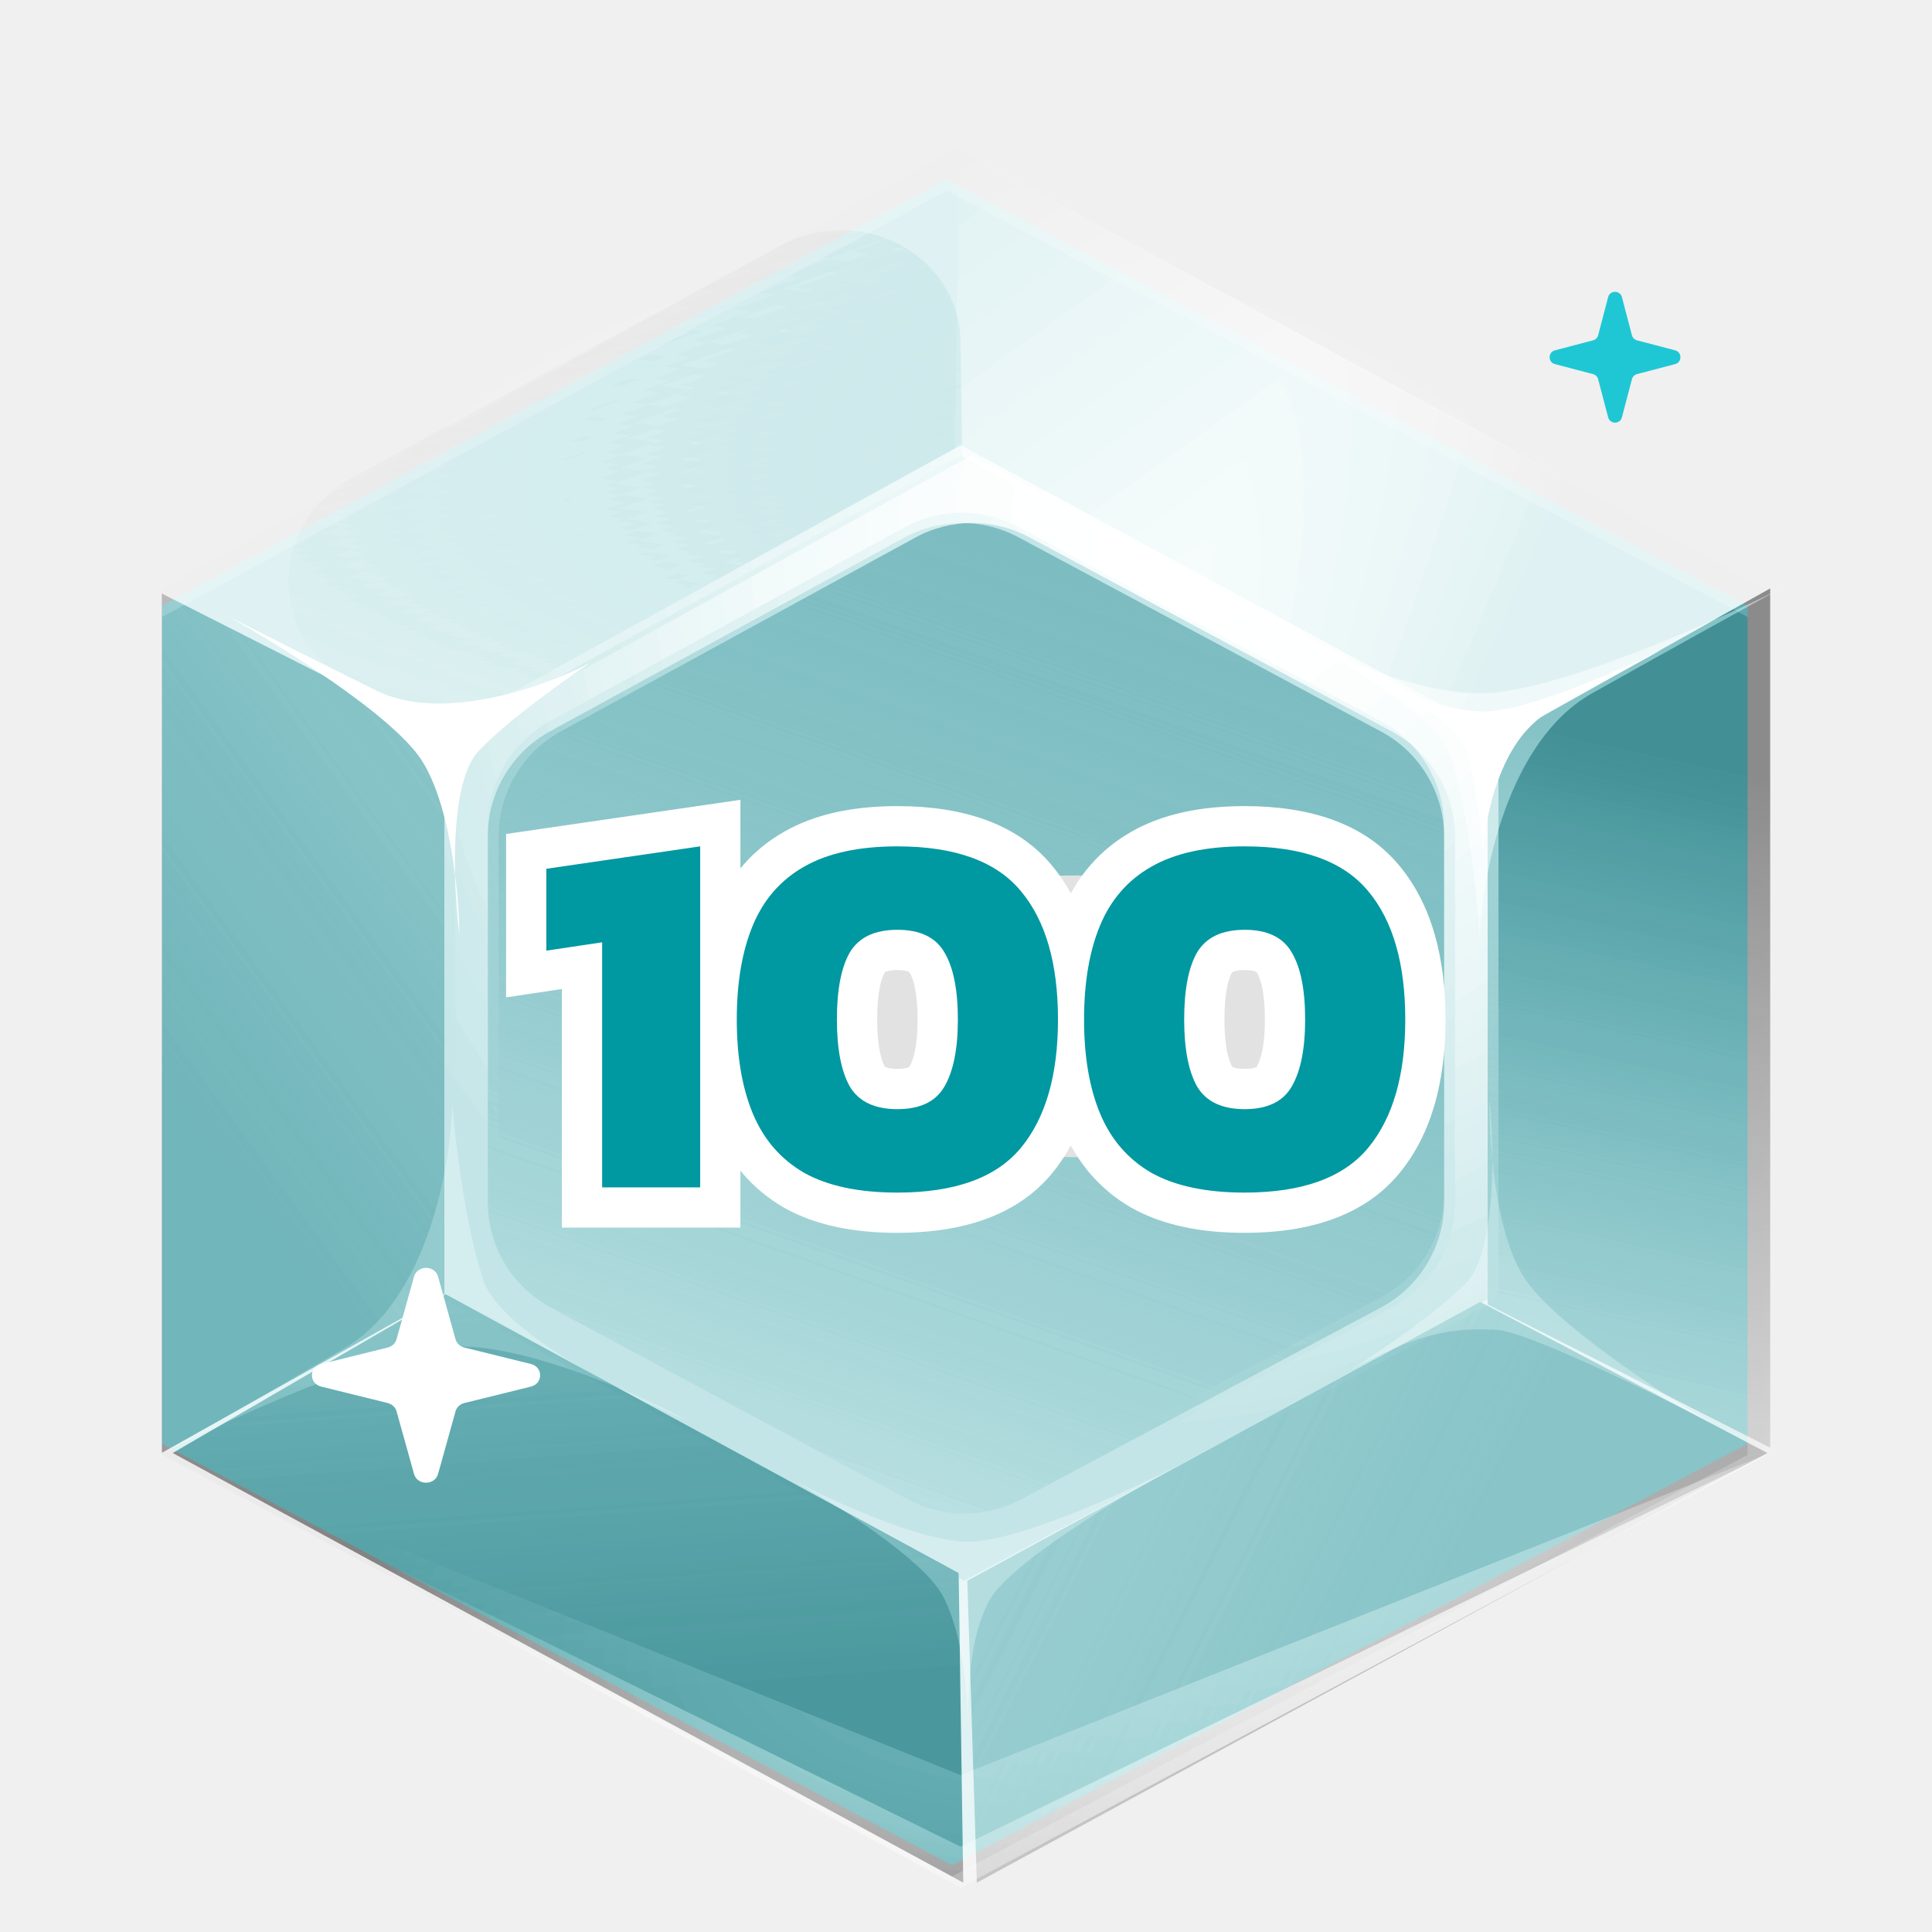
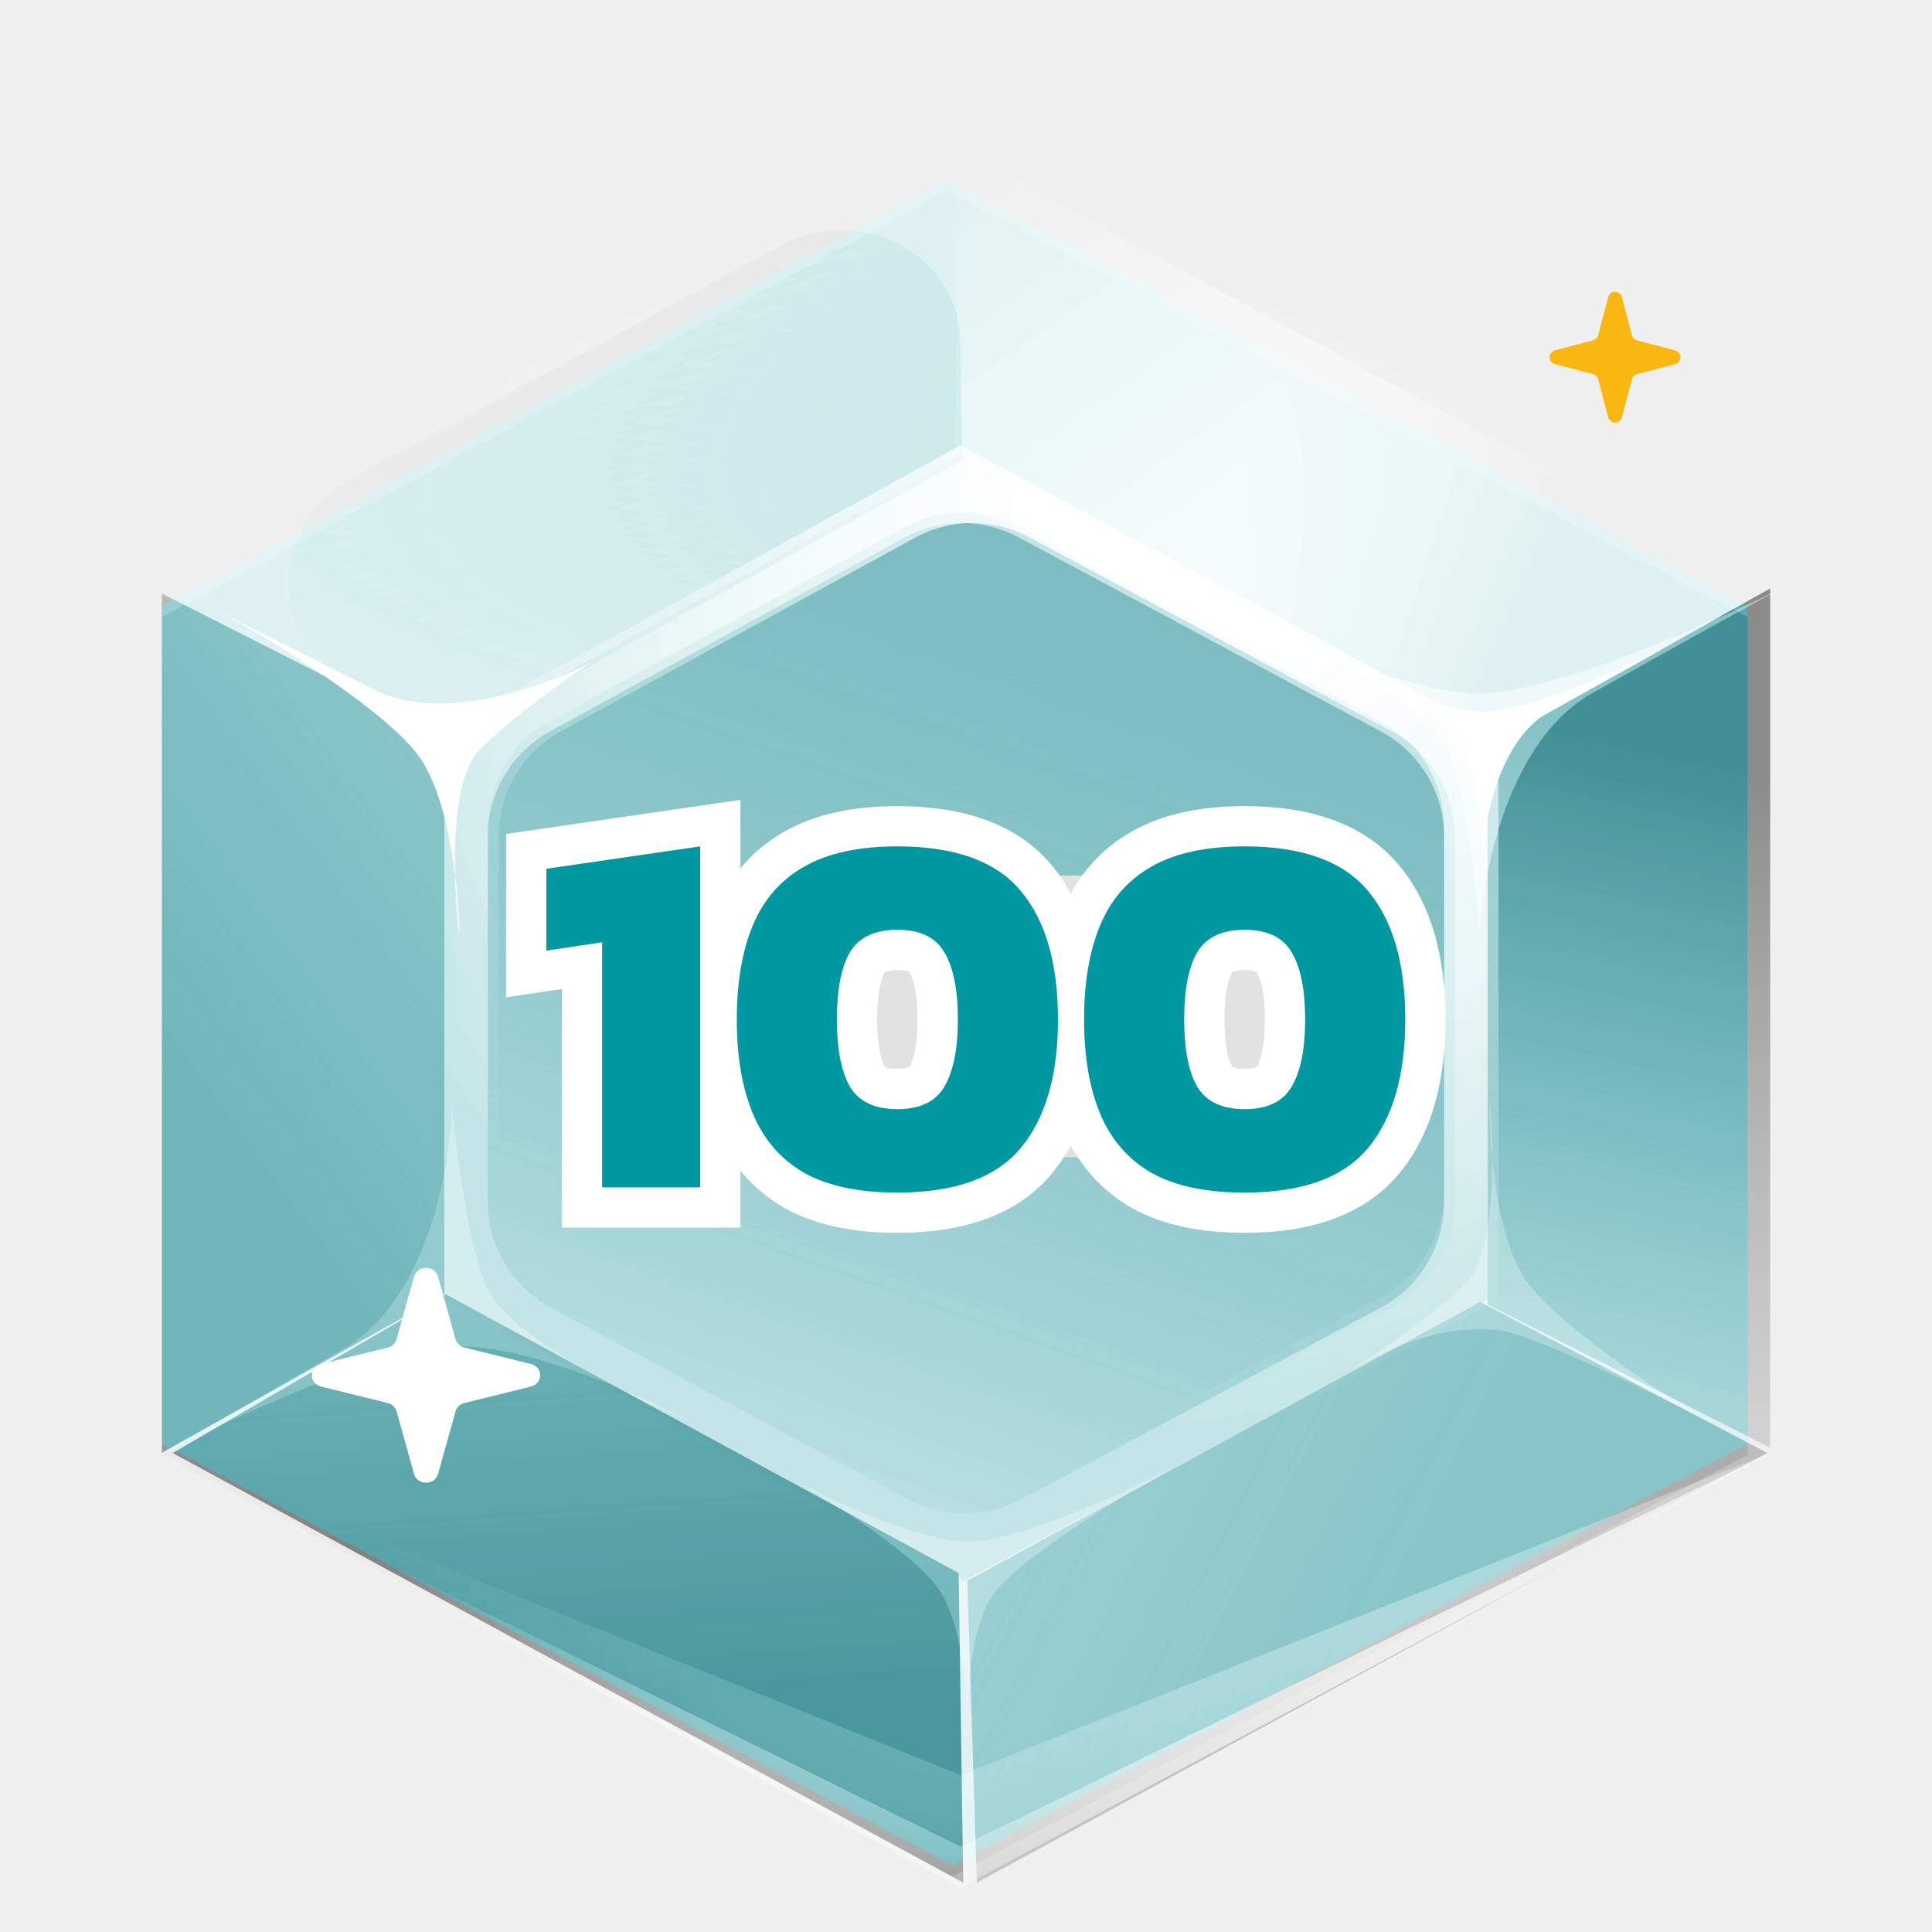
<svg xmlns="http://www.w3.org/2000/svg" width="192" height="192" fill="none" viewBox="0 0 192 192">
  <g clip-path="url(#clip0_2320_340716)">
    <mask id="mask0_2320_340716" width="165" height="107" x="11" y="-14" maskUnits="userSpaceOnUse" style="mask-type:alpha">
      <path fill="#636363" d="M175.993 69.471C176.711 74.068 118.241 91.118 97.324 92.981C89.149 93.69 14.496 73.845 11.652 69.471C8.807 65.097 11.652 -10.276 97.324 -14C175.993 -5.622 175.229 64.814 175.993 69.471Z" />
    </mask>
    <g mask="url(#mask0_2320_340716)">
      <ellipse cx="95.5" cy="82" fill="url(#paint0_radial_2320_340716)" opacity=".5" rx="76.5" ry="61" />
    </g>
    <path fill="#EFEFEF" d="M95.459 187.589L16.08 144.382V58.476L94.919 14.761L175.379 58.476V144.382L95.459 187.589Z" />
    <path fill="url(#paint1_linear_2320_340716)" d="M95.856 146.924L53.879 124.049V78.57L95.57 55.426L138.119 78.57V124.049L95.856 146.924Z" />
    <mask id="mask1_2320_340716" width="81" height="65" x="94" y="14" maskUnits="userSpaceOnUse" style="mask-type:alpha">
      <path fill="url(#paint2_linear_2320_340716)" d="M174.137 57.567L136.338 78.408L94.758 55.025L95.298 14.868L174.137 57.567Z" />
    </mask>
    <g mask="url(#mask1_2320_340716)">
      <path fill="url(#paint3_linear_2320_340716)" fill-rule="evenodd" d="M174.678 57.568L95.298 14.361L15.378 57.568V143.474L95.838 187.189L174.678 143.474V57.568ZM136.878 77.9L94.901 55.026L52.638 77.9V123.38L95.186 146.523L136.878 123.38V77.9Z" clip-rule="evenodd" />
    </g>
    <mask id="mask2_2320_340716" width="68" height="55" x="28" y="22" maskUnits="userSpaceOnUse" style="mask-type:alpha">
      <path fill="url(#paint4_linear_2320_340716)" d="M34.56 67.602L48.104 75.07C51.846 77.133 56.513 77.084 60.323 74.941L89.451 58.561C93.326 56.381 95.703 52.382 95.646 48.134L95.456 34.038C95.339 25.318 85.575 20.08 77.546 24.428L35.063 47.437C26.795 51.915 26.514 63.166 34.56 67.602Z" />
    </mask>
    <g mask="url(#mask2_2320_340716)">
      <path fill="url(#paint5_linear_2320_340716)" fill-rule="evenodd" d="M15.818 64.626C15.818 60.275 18.197 56.272 22.019 54.192L89.538 17.441C93.068 15.519 97.331 15.513 100.867 17.424L168.888 54.198C172.726 56.273 175.118 60.286 175.118 64.649V136.407C175.118 140.761 172.736 144.767 168.909 146.846L100.388 184.075C96.819 186.014 92.507 185.995 88.955 184.026L21.937 146.865C18.161 144.772 15.818 140.794 15.818 136.476V64.626ZM53.618 84.955C53.618 80.606 55.995 76.604 59.814 74.523L89.93 58.112C93.463 56.187 97.731 56.181 101.269 58.096L131.633 74.53C135.468 76.606 137.858 80.617 137.858 84.978V116.317C137.858 120.67 135.478 124.674 131.654 126.753L101.044 143.403C97.473 145.346 93.156 145.327 89.602 143.354L59.732 126.773C55.959 124.678 53.618 120.702 53.618 116.386V84.955Z" clip-rule="evenodd" />
    </g>
    <path fill="#E1E1E1" d="M95.823 157.09L44.159 129.132V73.546L95.472 45.26L147.839 73.546V129.132L95.823 157.09Z" />
    <path fill="url(#paint6_linear_2320_340716)" d="M90.24 149.002L54.743 129.951C50.887 127.882 48.48 123.86 48.48 119.484V83.102C48.48 78.759 50.851 74.762 54.662 72.678L89.876 53.427C93.395 51.503 97.648 51.485 101.184 53.379L137.25 72.699C141.111 74.767 143.52 78.791 143.52 83.171V119.461C143.52 123.849 141.101 127.88 137.228 129.944L101.446 149.018C97.943 150.885 93.739 150.879 90.24 149.002Z" />
    <path fill="url(#paint7_linear_2320_340716)" d="M16.08 144.382V58.984L44.16 73.217V128.624L16.08 144.382Z" />
    <path fill="url(#paint8_linear_2320_340716)" d="M175.92 58.476L175.92 143.874L147.841 129.641L147.841 74.234L175.92 58.476Z" />
    <path fill="url(#paint9_linear_2320_340716)" d="M175.645 144.399L97.079 187.098L96.133 157.09L147.107 129.387L175.645 144.399Z" />
    <path fill="url(#paint10_linear_2320_340716)" d="M95.727 187.098L17.161 144.399L44.295 128.624L95.269 156.327L95.727 187.098Z" />
    <path fill="#fff" d="M43.534 146.482C43.212 147.638 41.468 147.638 41.146 146.482L39.411 140.261C39.298 139.855 38.962 139.538 38.531 139.432L31.921 137.799C30.693 137.495 30.693 135.854 31.921 135.551L38.531 133.918C38.962 133.811 39.298 133.494 39.411 133.089L41.146 126.867C41.468 125.711 43.212 125.711 43.534 126.867L45.269 133.089C45.382 133.494 45.718 133.811 46.149 133.918L52.759 135.551C53.987 135.854 53.987 137.495 52.759 137.799L46.149 139.432C45.718 139.538 45.382 139.855 45.269 140.261L43.534 146.482Z" />
    <g style="mix-blend-mode:overlay">
      <path fill="url(#paint11_radial_2320_340716)" fill-rule="evenodd" d="M45.239 129.132L96.903 157.09L148.918 129.132V73.546L96.551 45.26L45.239 73.546V129.132ZM55.82 129.952L91.318 149.002C94.816 150.88 99.021 150.886 102.524 149.018L138.306 129.945C142.179 127.881 144.598 123.85 144.598 119.461V83.171C144.598 78.792 142.188 74.767 138.328 72.699L102.262 53.379C98.726 51.485 94.473 51.503 90.953 53.427L55.739 72.679C51.928 74.762 49.558 78.76 49.558 83.103V119.484C49.558 123.86 51.964 127.882 55.82 129.952Z" clip-rule="evenodd" />
    </g>
    <g style="mix-blend-mode:overlay">
      <path fill="url(#paint12_radial_2320_340716)" fill-rule="evenodd" d="M44.161 128.116L95.825 156.073L147.841 128.116V72.53L95.474 44.243L44.161 72.53V128.116ZM54.743 128.935L90.24 147.985C93.739 149.863 97.943 149.868 101.446 148.001L137.228 128.928C141.101 126.864 143.52 122.833 143.52 118.444V82.154C143.52 77.775 141.111 73.75 137.25 71.682L101.184 52.362C97.648 50.468 93.395 50.486 89.876 52.41L54.662 71.662C50.851 73.745 48.48 77.742 48.48 82.086V118.467C48.48 122.843 50.887 126.865 54.743 128.935Z" clip-rule="evenodd" />
    </g>
    <g style="mix-blend-mode:soft-light">
      <path fill="url(#paint13_radial_2320_340716)" d="M95.459 187.589L16.08 144.382L95.459 176.406L175.919 144.382L95.459 187.589Z" />
    </g>
    <g style="mix-blend-mode:overlay">
      <path fill="url(#paint14_radial_2320_340716)" d="M95.459 187.589L16.08 144.382L95.459 183.522L175.919 144.382L95.459 187.589Z" />
    </g>
    <g style="mix-blend-mode:soft-light">
      <path fill="#fff" d="M158.199 68.911C149.844 73.607 147.291 86.955 147.058 93.042C146.826 89.346 145.944 80.65 144.273 75.433C143.139 71.893 137.027 67.753 131.329 64.641C128.38 63.363 125.791 62.047 124.08 61.085C126.02 61.924 128.628 63.167 131.329 64.641C136.379 66.831 142.486 68.911 147.058 68.911C154.3 68.911 170.037 61.954 177 58.476C174.215 59.998 166.555 64.215 158.199 68.911Z" />
    </g>
    <g style="mix-blend-mode:soft-light" opacity=".5">
      <path fill="#fff" d="M34.236 133.984C42.505 129.155 44.816 115.768 44.937 109.678C45.236 113.369 46.276 122.05 48.042 127.239C49.24 130.761 55.427 134.802 61.181 137.821C64.152 139.052 66.764 140.326 68.493 141.26C66.537 140.453 63.908 139.252 61.181 137.821C56.092 135.713 49.947 133.732 45.376 133.805C38.135 133.922 22.527 141.131 15.628 144.721C18.385 143.154 25.967 138.814 34.236 133.984Z" />
    </g>
    <g style="mix-blend-mode:overlay">
      <path fill="#fff" d="M37.408 68.633C44.048 71.918 54.4 68.132 58.745 65.828C56.257 67.457 50.537 71.499 47.564 74.632C45.547 76.757 45.112 82.205 45.229 86.983C45.522 89.323 45.643 91.454 45.659 92.9C45.465 91.362 45.285 89.248 45.229 86.983C44.729 82.977 43.726 78.36 41.888 75.53C38.976 71.047 27.79 64.102 22.56 61.19C24.743 62.303 30.769 65.348 37.408 68.633Z" />
    </g>
    <g style="mix-blend-mode:soft-light" opacity=".6">
      <path fill="#fff" d="M148.921 132.182C142.441 131.674 138.652 133.896 134.249 136.1C136.778 134.528 142.6 130.617 145.653 127.554C147.724 125.475 148.299 120.038 148.304 115.259C148.072 112.913 148.006 110.78 148.027 109.334C148.181 110.876 148.307 112.994 148.304 115.259C148.702 119.276 149.585 123.914 151.35 126.785C154.146 131.333 165.151 138.53 170.304 141.56C168.15 140.399 152.292 132.447 148.921 132.182Z" />
    </g>
    <g style="mix-blend-mode:overlay">
      <path fill="#fff" d="M153.993 70.714C149.048 73.476 147.537 81.328 147.399 84.908C147.262 82.734 146.74 77.619 145.751 74.55C145.08 72.468 141.462 70.032 138.09 68.202C136.344 67.45 134.813 66.676 133.8 66.11C134.948 66.604 136.491 67.335 138.09 68.202C141.079 69.49 144.693 70.714 147.399 70.714C151.685 70.714 160.999 66.622 165.12 64.576C163.471 65.471 158.938 67.952 153.993 70.714Z" />
    </g>
    <g style="mix-blend-mode:soft-light" opacity=".6">
      <path fill="#fff" d="M78.719 147.032C82.554 149.094 91.429 153.218 96.25 153.218C101.07 153.218 111.771 148.344 116.519 145.907C111.406 148.719 100.632 155.242 98.441 158.842C96.644 161.794 96.198 166.966 96.196 170.385C96.234 171.13 96.25 171.794 96.25 172.339C96.217 171.8 96.196 171.135 96.196 170.385C96.014 166.772 95.327 161.263 93.51 158.279C91.319 154.68 82.737 149.281 78.719 147.032Z" />
    </g>
    <g style="mix-blend-mode:color-burn" opacity=".5">
      <path fill="#A7A7A7" d="M94.623 186.479L16.109 144.592V61.311L94.089 18.932L173.671 61.311V144.592L94.623 186.479Z" />
    </g>
    <g style="mix-blend-mode:soft-light" opacity=".8">
      <path fill="#14E2F2" d="M94.623 185.37L16.109 143.483V60.202L94.089 17.822L173.671 60.202V143.483L94.623 185.37Z" />
    </g>
-     <path fill="#1FC7D4" d="M161.184 41.472C161 42.176 160 42.176 159.816 41.472L158.821 37.684C158.756 37.437 158.564 37.244 158.316 37.179L154.528 36.184C153.824 36 153.824 35 154.528 34.816L158.316 33.821C158.564 33.756 158.756 33.563 158.821 33.316L159.816 29.528C160 28.824 161 28.824 161.184 29.528L162.179 33.316C162.244 33.563 162.436 33.756 162.684 33.821L166.472 34.816C167.176 35 167.176 36 166.472 36.184L162.684 37.179C162.436 37.244 162.244 37.437 162.179 37.684L161.184 41.472Z" />
+     <path fill="#F8B711" d="M161.184 41.472C161 42.176 160 42.176 159.816 41.472L158.821 37.684C158.756 37.437 158.564 37.244 158.316 37.179L154.528 36.184C153.824 36 153.824 35 154.528 34.816L158.316 33.821C158.564 33.756 158.756 33.563 158.821 33.316L159.816 29.528C160 28.824 161 28.824 161.184 29.528L162.179 33.316C162.244 33.563 162.436 33.756 162.684 33.821L166.472 34.816C167.176 35 167.176 36 166.472 36.184L162.684 37.179C162.436 37.244 162.244 37.437 162.179 37.684L161.184 41.472Z" />
  </g>
  <ellipse cx="107" cy="101" fill="#E2E2E2" rx="32" ry="14" />
  <path fill="#fff" d="M59.84 118H55.84V122H59.84V118ZM59.84 93.645H63.84V89.003L59.248 89.689L59.84 93.645ZM54.295 94.475H50.295V99.117L54.887 98.431L54.295 94.475ZM54.295 86.339L53.718 82.381L50.295 82.88V86.339H54.295ZM69.582 84.111H73.582V79.486L69.005 80.153L69.582 84.111ZM69.582 118V122H73.582V118H69.582ZM63.84 118V93.645H55.84V118H63.84ZM59.248 89.689L53.704 90.519L54.887 98.431L60.432 97.602L59.248 89.689ZM58.295 94.475V86.339H50.295V94.475H58.295ZM54.872 90.297L70.159 88.069L69.005 80.153L53.718 82.381L54.872 90.297ZM65.582 84.111V118H73.582V84.111H65.582ZM69.582 114H59.84V122H69.582V114ZM79.906 116.549L77.894 120.006L77.924 120.024L77.954 120.041L79.906 116.549ZM74.828 110.694L71.138 112.239L74.828 110.694ZM74.828 91.936L71.138 90.39L74.828 91.936ZM79.906 86.132L81.879 89.611L81.888 89.606L81.896 89.602L79.906 86.132ZM101.462 88.567L98.377 91.114L98.385 91.123L98.392 91.132L101.462 88.567ZM101.462 114.062L104.547 116.608L101.462 114.062ZM93.845 107.999L90.401 105.964L90.394 105.976L90.387 105.989L93.845 107.999ZM93.845 94.63L90.387 96.641L90.404 96.67L90.422 96.7L93.845 94.63ZM84.466 94.63L81.043 92.56L81.025 92.59L81.008 92.62L84.466 94.63ZM84.466 107.999L80.988 109.975L81.015 110.022L81.043 110.069L84.466 107.999ZM89.181 114.518C85.757 114.518 83.41 113.925 81.857 113.057L77.954 120.041C81.1 121.799 84.937 122.518 89.181 122.518V114.518ZM81.918 113.092C80.383 112.199 79.264 110.932 78.517 109.148L71.138 112.239C72.533 115.568 74.799 118.205 77.894 120.006L81.918 113.092ZM78.517 109.148C77.707 107.215 77.221 104.648 77.221 101.315H69.221C69.221 105.374 69.806 109.06 71.138 112.239L78.517 109.148ZM77.221 101.315C77.221 97.981 77.707 95.414 78.517 93.481L71.138 90.39C69.806 93.57 69.221 97.255 69.221 101.315H77.221ZM78.517 93.481C79.261 91.705 80.369 90.468 81.879 89.611L77.932 82.653C74.814 84.421 72.536 87.053 71.138 90.39L78.517 93.481ZM81.896 89.602C83.439 88.717 85.77 88.111 89.181 88.111V80.111C84.923 80.111 81.071 80.852 77.916 82.662L81.896 89.602ZM89.181 88.111C94.318 88.111 96.996 89.441 98.377 91.114L104.547 86.021C101.022 81.752 95.513 80.111 89.181 80.111V88.111ZM98.392 91.132C100.023 93.084 101.141 96.275 101.141 101.315H109.141C109.141 95.23 107.807 89.923 104.532 86.003L98.392 91.132ZM101.141 101.315C101.141 106.308 100.028 109.516 98.377 111.515L104.547 116.608C107.802 112.666 109.141 107.376 109.141 101.315H101.141ZM98.377 111.515C96.996 113.188 94.318 114.518 89.181 114.518V122.518C95.513 122.518 101.022 120.877 104.547 116.608L98.377 111.515ZM89.181 114.227C92.351 114.227 95.503 113.106 97.303 110.01L90.387 105.989C90.363 106.03 90.352 106.037 90.357 106.032C90.362 106.028 90.353 106.039 90.307 106.061C90.206 106.109 89.881 106.227 89.181 106.227V114.227ZM97.289 110.034C98.718 107.615 99.192 104.545 99.192 101.315H91.192C91.192 103.957 90.768 105.344 90.401 105.964L97.289 110.034ZM99.192 101.315C99.192 98.071 98.725 94.971 97.268 92.56L90.422 96.7C90.761 97.26 91.192 98.616 91.192 101.315H99.192ZM97.303 92.62C95.503 89.523 92.351 88.402 89.181 88.402V96.402C89.881 96.402 90.206 96.52 90.307 96.568C90.353 96.59 90.362 96.602 90.357 96.597C90.352 96.592 90.363 96.6 90.387 96.641L97.303 92.62ZM89.181 88.402C86.005 88.402 82.879 89.524 81.043 92.56L87.889 96.7C87.93 96.631 87.951 96.611 88.027 96.575C88.147 96.519 88.484 96.402 89.181 96.402V88.402ZM81.008 92.62C79.616 95.013 79.17 98.087 79.17 101.315H87.17C87.17 98.6 87.588 97.218 87.924 96.641L81.008 92.62ZM79.17 101.315C79.17 104.528 79.623 107.573 80.988 109.975L87.944 106.023C87.581 105.386 87.17 103.974 87.17 101.315H79.17ZM81.043 110.069C82.879 113.105 86.005 114.227 89.181 114.227V106.227C88.484 106.227 88.147 106.11 88.027 106.054C87.951 106.018 87.93 105.998 87.889 105.929L81.043 110.069ZM114.417 116.549L112.405 120.006L112.436 120.024L112.466 120.041L114.417 116.549ZM109.339 110.694L105.65 112.239L109.339 110.694ZM109.339 91.936L105.65 90.39L109.339 91.936ZM114.417 86.132L116.391 89.611L116.399 89.606L116.408 89.602L114.417 86.132ZM135.974 88.567L132.889 91.114L132.897 91.123L132.904 91.132L135.974 88.567ZM135.974 114.062L139.058 116.608L135.974 114.062ZM128.357 107.999L124.913 105.964L124.906 105.976L124.899 105.989L128.357 107.999ZM128.357 94.63L124.899 96.641L124.916 96.67L124.934 96.7L128.357 94.63ZM118.978 94.63L115.555 92.56L115.537 92.59L115.519 92.62L118.978 94.63ZM118.978 107.999L115.5 109.975L115.526 110.022L115.555 110.069L118.978 107.999ZM123.693 114.518C120.268 114.518 117.921 113.925 116.369 113.057L112.466 120.041C115.612 121.799 119.449 122.518 123.693 122.518V114.518ZM116.43 113.092C114.895 112.199 113.776 110.932 113.029 109.148L105.65 112.239C107.044 115.568 109.311 118.205 112.405 120.006L116.43 113.092ZM113.029 109.148C112.219 107.215 111.733 104.648 111.733 101.315H103.733C103.733 105.374 104.318 109.06 105.65 112.239L113.029 109.148ZM111.733 101.315C111.733 97.981 112.219 95.414 113.029 93.481L105.65 90.39C104.318 93.57 103.733 97.255 103.733 101.315H111.733ZM113.029 93.481C113.773 91.705 114.88 90.468 116.391 89.611L112.444 82.653C109.326 84.421 107.048 87.053 105.65 90.39L113.029 93.481ZM116.408 89.602C117.95 88.717 120.282 88.111 123.693 88.111V80.111C119.435 80.111 115.583 80.852 112.427 82.662L116.408 89.602ZM123.693 88.111C128.83 88.111 131.508 89.441 132.889 91.114L139.058 86.021C135.534 81.752 130.025 80.111 123.693 80.111V88.111ZM132.904 91.132C134.535 93.084 135.653 96.275 135.653 101.315H143.653C143.653 95.23 142.318 89.923 139.044 86.003L132.904 91.132ZM135.653 101.315C135.653 106.308 134.54 109.516 132.889 111.515L139.058 116.608C142.313 112.666 143.653 107.376 143.653 101.315H135.653ZM132.889 111.515C131.508 113.188 128.83 114.518 123.693 114.518V122.518C130.025 122.518 135.534 120.877 139.058 116.608L132.889 111.515ZM123.693 114.227C126.863 114.227 130.015 113.106 131.815 110.01L124.899 105.989C124.875 106.03 124.864 106.037 124.869 106.032C124.874 106.028 124.864 106.039 124.819 106.061C124.717 106.109 124.393 106.227 123.693 106.227V114.227ZM131.8 110.034C133.23 107.615 133.704 104.545 133.704 101.315H125.704C125.704 103.957 125.28 105.344 124.913 105.964L131.8 110.034ZM133.704 101.315C133.704 98.071 133.237 94.971 131.78 92.56L124.934 96.7C125.273 97.26 125.704 98.616 125.704 101.315H133.704ZM131.815 92.62C130.015 89.523 126.863 88.402 123.693 88.402V96.402C124.393 96.402 124.717 96.52 124.819 96.568C124.864 96.59 124.874 96.602 124.869 96.597C124.864 96.592 124.875 96.6 124.899 96.641L131.815 92.62ZM123.693 88.402C120.516 88.402 117.391 89.524 115.555 92.56L122.4 96.7C122.442 96.631 122.463 96.611 122.539 96.575C122.658 96.519 122.995 96.402 123.693 96.402V88.402ZM115.519 92.62C114.128 95.013 113.682 98.087 113.682 101.315H121.682C121.682 98.6 122.1 97.218 122.436 96.641L115.519 92.62ZM113.682 101.315C113.682 104.528 114.135 107.573 115.5 109.975L122.455 106.023C122.093 105.386 121.682 103.974 121.682 101.315H113.682ZM115.555 110.069C117.391 113.105 120.516 114.227 123.693 114.227V106.227C122.995 106.227 122.658 106.11 122.539 106.054C122.463 106.018 122.442 105.998 122.4 105.929L115.555 110.069Z" />
  <path fill="#0098A1" d="M59.84 118V93.645L54.295 94.475V86.339L69.582 84.111V118H59.84ZM89.181 118.518C85.347 118.518 82.255 117.862 79.906 116.549C77.591 115.202 75.898 113.25 74.828 110.694C73.757 108.137 73.221 105.011 73.221 101.315C73.221 97.618 73.757 94.492 74.828 91.936C75.898 89.379 77.591 87.445 79.906 86.132C82.255 84.784 85.347 84.111 89.181 84.111C94.916 84.111 99.009 85.596 101.462 88.567C103.915 91.504 105.141 95.753 105.141 101.315C105.141 106.842 103.915 111.091 101.462 114.062C99.009 117.033 94.916 118.518 89.181 118.518ZM89.181 110.227C91.427 110.227 92.981 109.485 93.845 107.999C94.743 106.479 95.192 104.251 95.192 101.315C95.192 98.344 94.743 96.115 93.845 94.63C92.981 93.144 91.427 92.402 89.181 92.402C86.936 92.402 85.364 93.144 84.466 94.63C83.602 96.115 83.17 98.344 83.17 101.315C83.17 104.251 83.602 106.479 84.466 107.999C85.364 109.485 86.936 110.227 89.181 110.227ZM123.693 118.518C119.858 118.518 116.767 117.862 114.418 116.549C112.103 115.202 110.41 113.25 109.339 110.694C108.268 108.137 107.733 105.011 107.733 101.315C107.733 97.618 108.268 94.492 109.339 91.936C110.41 89.379 112.103 87.445 114.418 86.132C116.767 84.784 119.858 84.111 123.693 84.111C129.428 84.111 133.521 85.596 135.974 88.567C138.427 91.504 139.653 95.753 139.653 101.315C139.653 106.842 138.427 111.091 135.974 114.062C133.521 117.033 129.428 118.518 123.693 118.518ZM123.693 110.227C125.938 110.227 127.493 109.485 128.357 107.999C129.255 106.479 129.704 104.251 129.704 101.315C129.704 98.344 129.255 96.115 128.357 94.63C127.493 93.144 125.938 92.402 123.693 92.402C121.448 92.402 119.876 93.144 118.978 94.63C118.114 96.115 117.682 98.344 117.682 101.315C117.682 104.251 118.114 106.479 118.978 107.999C119.876 109.485 121.448 110.227 123.693 110.227Z" />
  <defs>
    <radialGradient id="paint0_radial_2320_340716" cx="0" cy="0" r="1" gradientTransform="translate(95.4875 81.9724) rotate(-90) scale(60.9724 76.4654)" gradientUnits="userSpaceOnUse">
      <stop stop-color="#E0E0E0" />
      <stop offset="1" stop-color="#fff" stop-opacity="0" />
    </radialGradient>
    <linearGradient id="paint1_linear_2320_340716" x1="128.468" x2="92.975" y1="55.744" y2="154.155" gradientUnits="userSpaceOnUse">
      <stop stop-color="#B6B6B6" />
      <stop offset="1" stop-color="#8E8E8E" stop-opacity="0" />
    </linearGradient>
    <linearGradient id="paint2_linear_2320_340716" x1="153.083" x2="97.948" y1="55.424" y2="30.807" gradientUnits="userSpaceOnUse">
      <stop stop-color="#fff" stop-opacity="0" />
      <stop offset=".513" stop-color="#fff" />
      <stop offset="1" stop-color="#fff" />
    </linearGradient>
    <linearGradient id="paint3_linear_2320_340716" x1="55.815" x2="135.487" y1="42.699" y2="154.056" gradientUnits="userSpaceOnUse">
      <stop stop-color="#fff" stop-opacity="0" />
      <stop offset=".513" stop-color="#fff" />
      <stop offset="1" stop-color="#fff" />
    </linearGradient>
    <linearGradient id="paint4_linear_2320_340716" x1="61.716" x2="50.043" y1="-2.757" y2="80.778" gradientUnits="userSpaceOnUse">
      <stop stop-color="#FD9B13" />
      <stop offset="1" stop-color="#FD9B13" stop-opacity="0" />
    </linearGradient>
    <linearGradient id="paint5_linear_2320_340716" x1="156.868" x2="92.142" y1="184.927" y2="1.751" gradientUnits="userSpaceOnUse">
      <stop stop-color="#B6B6B6" />
      <stop offset="1" stop-color="#8E8E8E" stop-opacity="0" />
    </linearGradient>
    <linearGradient id="paint6_linear_2320_340716" x1="132.632" x2="93.659" y1="50.696" y2="160.422" gradientUnits="userSpaceOnUse">
      <stop stop-color="#B6B6B6" />
      <stop offset="1" stop-color="#8E8E8E" stop-opacity="0" />
    </linearGradient>
    <linearGradient id="paint7_linear_2320_340716" x1="1.425" x2="189.352" y1="86.905" y2="-49.988" gradientUnits="userSpaceOnUse">
      <stop stop-color="#AFAFAF" />
      <stop offset="1" stop-color="#CECECE" stop-opacity="0" />
    </linearGradient>
    <linearGradient id="paint8_linear_2320_340716" x1="170.52" x2="147.9" y1="76.267" y2="180.057" gradientUnits="userSpaceOnUse">
      <stop stop-color="#8B8B8B" />
      <stop offset="1" stop-color="#B7B7B7" stop-opacity="0" />
    </linearGradient>
    <linearGradient id="paint9_linear_2320_340716" x1="130.094" x2="-78.916" y1="185.084" y2="78.886" gradientUnits="userSpaceOnUse">
      <stop stop-color="#BEBEBE" />
      <stop offset="1" stop-color="#CECECE" stop-opacity="0" />
    </linearGradient>
    <linearGradient id="paint10_linear_2320_340716" x1="35.521" x2="19.241" y1="170.306" y2="-52.489" gradientUnits="userSpaceOnUse">
      <stop stop-color="#929292" />
      <stop offset="1" stop-color="#CECECE" stop-opacity="0" />
    </linearGradient>
    <radialGradient id="paint11_radial_2320_340716" cx="0" cy="0" r="1" gradientTransform="translate(120.838 51.3596) rotate(131.437) scale(96.2826 84.8126)" gradientUnits="userSpaceOnUse">
      <stop stop-color="#fff" />
      <stop offset="1" stop-color="#fff" stop-opacity="0" />
    </radialGradient>
    <radialGradient id="paint12_radial_2320_340716" cx="0" cy="0" r="1" gradientTransform="translate(119.761 50.343) rotate(131.437) scale(96.2826 84.8126)" gradientUnits="userSpaceOnUse">
      <stop stop-color="#fff" />
      <stop offset="1" stop-color="#fff" stop-opacity="0" />
    </radialGradient>
    <radialGradient id="paint13_radial_2320_340716" cx="0" cy="0" r="1" gradientTransform="translate(132.629 146.739) rotate(164.151) scale(102.117 47.632)" gradientUnits="userSpaceOnUse">
      <stop stop-color="#fff" />
      <stop offset="1" stop-color="#fff" stop-opacity="0" />
    </radialGradient>
    <radialGradient id="paint14_radial_2320_340716" cx="0" cy="0" r="1" gradientTransform="translate(132.629 146.739) rotate(164.151) scale(102.117 47.632)" gradientUnits="userSpaceOnUse">
      <stop stop-color="#fff" />
      <stop offset="1" stop-color="#fff" stop-opacity="0" />
    </radialGradient>
    <clipPath id="clip0_2320_340716">
      <rect width="192" height="192" fill="#fff" />
    </clipPath>
  </defs>
</svg>
